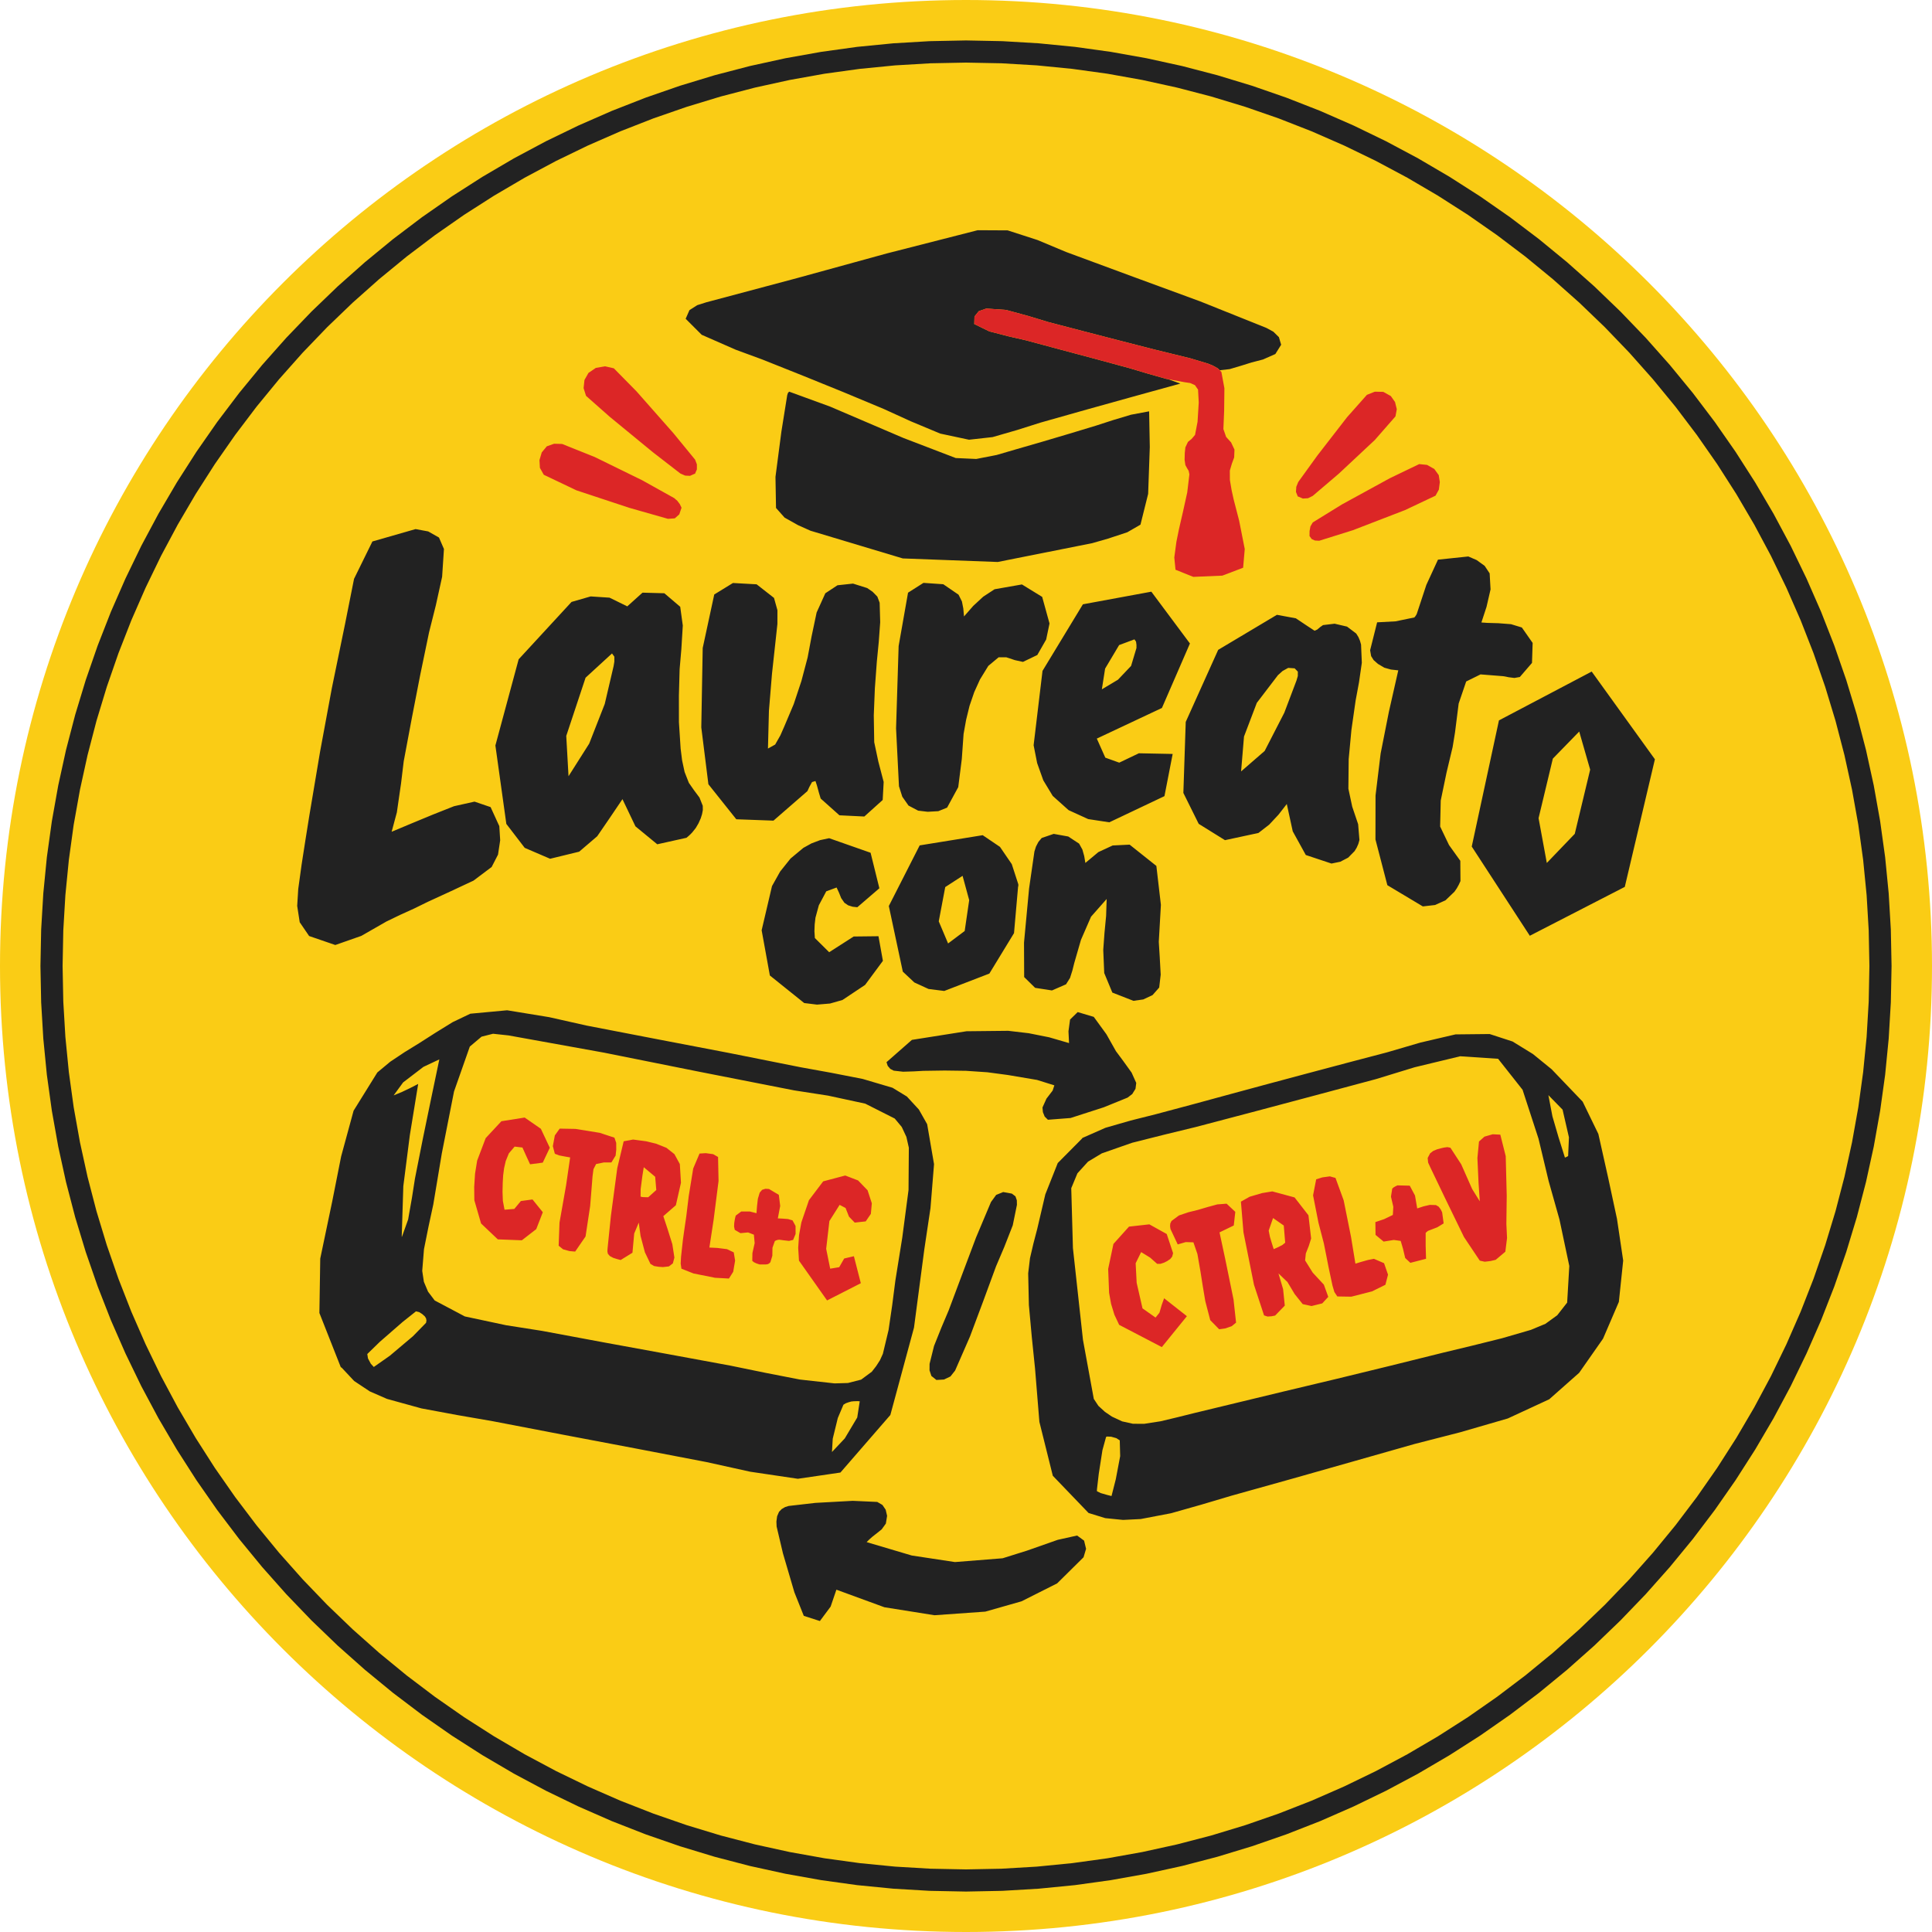
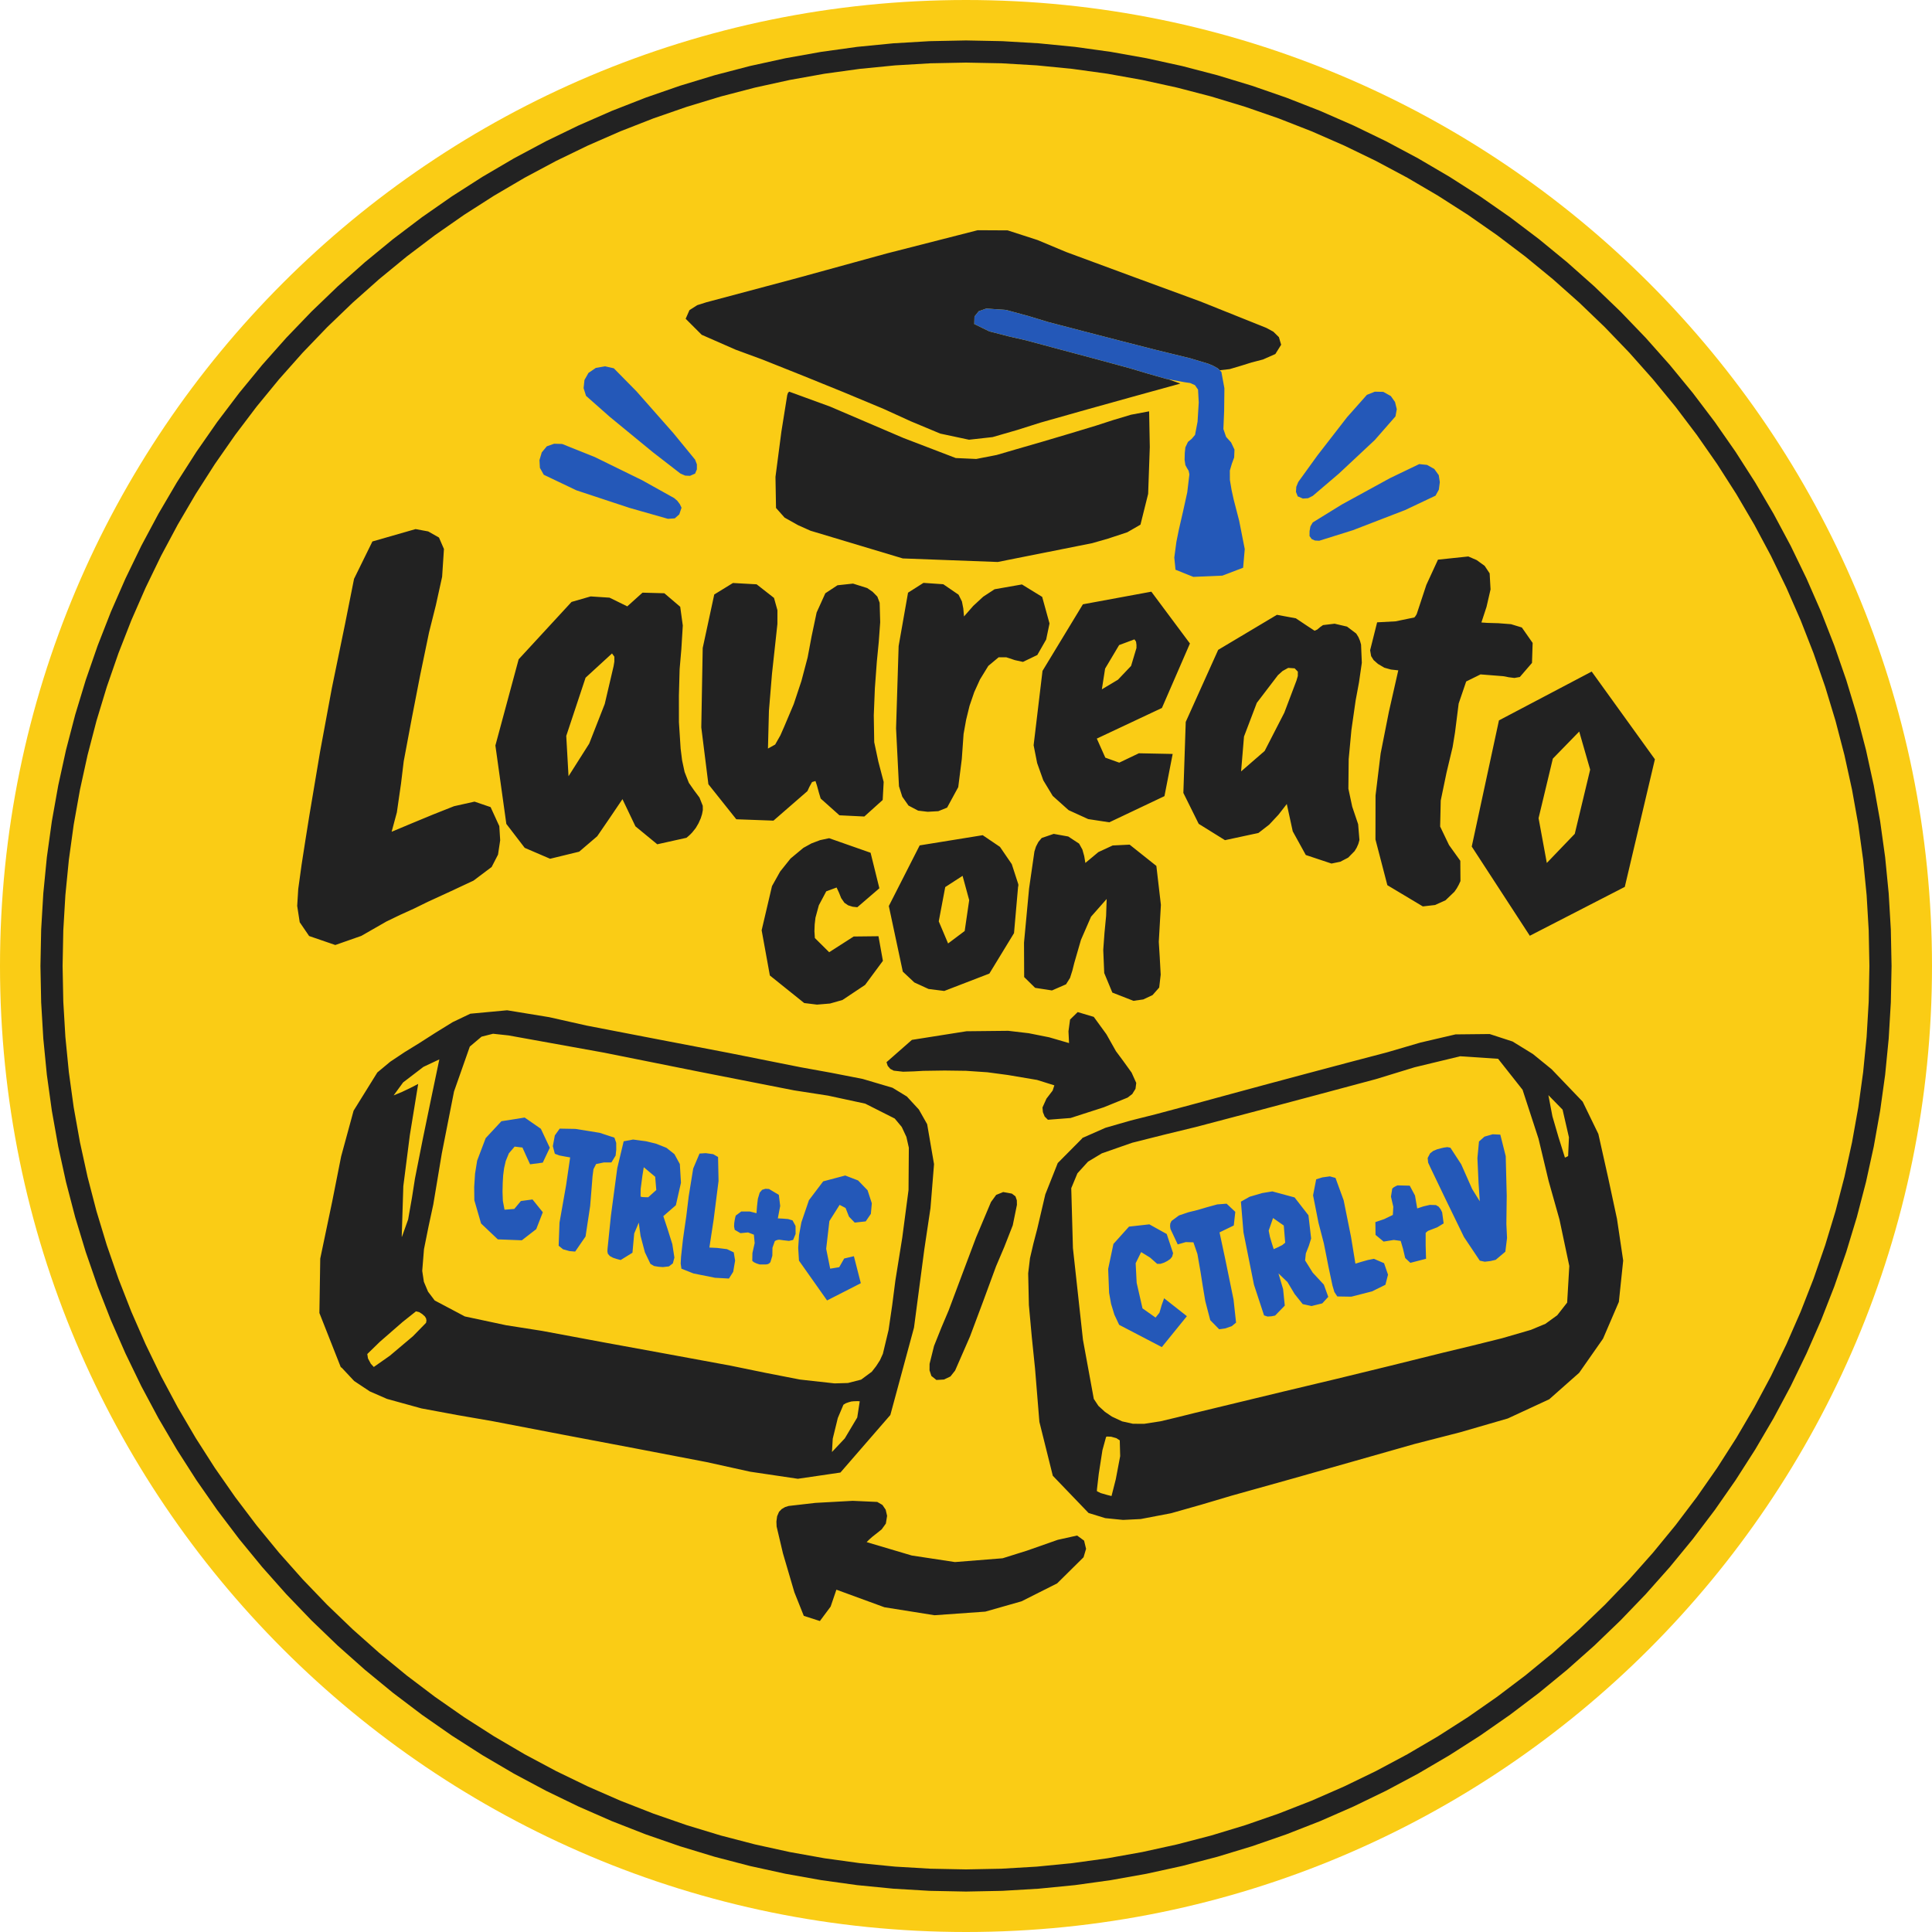
<svg xmlns="http://www.w3.org/2000/svg" width="75mm" height="75mm" viewBox="-37.5 -37.5 75 75">
  <circle r="37.5" fill="#facc15" />
  <path d="M-34.171,-11.103L-33.709,-12.436L-33.195,-13.750L-32.629,-15.042L-32.014,-16.312L-31.349,-17.556L-30.635,-18.773L-29.874,-19.962L-29.068,-21.119L-28.216,-22.244L-27.321,-23.334L-26.384,-24.389L-25.406,-25.406L-24.389,-26.384L-23.334,-27.321L-22.244,-28.216L-21.119,-29.068L-19.962,-29.874L-18.773,-30.635L-17.556,-31.349L-16.312,-32.014L-15.042,-32.629L-13.750,-33.195L-12.436,-33.709L-11.103,-34.171L-9.753,-34.581L-8.388,-34.937L-7.010,-35.239L-5.621,-35.487L-4.223,-35.681L-2.819,-35.819L-1.411,-35.902L0.000,-35.930L1.411,-35.902L2.819,-35.819L4.223,-35.681L5.621,-35.487L7.010,-35.239L8.388,-34.937L9.753,-34.581L11.103,-34.171L12.436,-33.709L13.750,-33.195L15.042,-32.629L16.312,-32.014L17.556,-31.349L18.773,-30.635L19.962,-29.874L21.119,-29.068L22.244,-28.216L23.334,-27.321L24.389,-26.384L25.406,-25.406L26.384,-24.389L27.321,-23.334L28.216,-22.244L29.068,-21.119L29.874,-19.962L30.635,-18.773L31.349,-17.556L32.014,-16.312L32.629,-15.042L33.195,-13.750L33.709,-12.436L34.171,-11.103L34.581,-9.753L34.937,-8.388L35.239,-7.010L35.487,-5.621L35.681,-4.223L35.819,-2.819L35.902,-1.411L35.930,0.000L35.902,1.411L35.819,2.819L35.681,4.223L35.487,5.621L35.239,7.010L34.937,8.388L34.581,9.753L34.171,11.103L33.709,12.436L33.195,13.750L32.629,15.042L32.014,16.312L31.349,17.556L30.635,18.773L29.874,19.962L29.068,21.119L28.216,22.244L27.321,23.334L26.384,24.389L25.406,25.406L24.389,26.384L23.334,27.321L22.244,28.216L21.119,29.068L19.962,29.874L18.773,30.635L17.556,31.349L16.312,32.014L15.042,32.629L13.750,33.195L12.436,33.709L11.103,34.171L9.753,34.581L8.388,34.937L7.010,35.239L5.621,35.487L4.223,35.681L2.819,35.819L1.411,35.902L0.000,35.930L-1.411,35.902L-2.819,35.819L-4.223,35.681L-5.621,35.487L-7.010,35.239L-8.388,34.937L-9.753,34.581L-11.103,34.171L-12.436,33.709L-13.750,33.195L-15.042,32.629L-16.312,32.014L-17.556,31.349L-18.773,30.635L-19.962,29.874L-21.119,29.068L-22.244,28.216L-23.334,27.321L-24.389,26.384L-25.406,25.406L-26.384,24.389L-27.321,23.334L-28.216,22.244L-29.068,21.119L-29.874,19.962L-30.635,18.773L-31.349,17.556L-32.014,16.312L-32.629,15.042L-33.195,13.750L-33.709,12.436L-34.171,11.103L-34.581,9.753L-34.937,8.388L-35.239,7.010L-35.487,5.621L-35.681,4.223L-35.819,2.819L-35.902,1.411L-35.930,0.000L-35.902,-1.411L-35.819,-2.819L-35.681,-4.223L-35.487,-5.621L-35.239,-7.010L-34.937,-8.388L-34.581,-9.753L-34.171,-11.103ZM-33.354,10.837L-32.903,12.138L-32.401,13.421L-31.849,14.682L-31.248,15.922L-30.599,17.136L-29.902,18.324L-29.160,19.484L-28.372,20.614L-27.541,21.712L-26.668,22.776L-25.753,23.806L-24.799,24.799L-23.806,25.753L-22.776,26.668L-21.712,27.541L-20.614,28.372L-19.484,29.160L-18.324,29.902L-17.136,30.599L-15.922,31.248L-14.682,31.849L-13.421,32.401L-12.138,32.903L-10.837,33.354L-9.520,33.754L-8.187,34.101L-6.842,34.396L-5.486,34.639L-4.122,34.827L-2.752,34.962L-1.377,35.043L0.000,35.070L1.377,35.043L2.752,34.962L4.122,34.827L5.486,34.639L6.842,34.396L8.187,34.101L9.520,33.754L10.837,33.354L12.138,32.903L13.421,32.401L14.682,31.849L15.922,31.248L17.136,30.599L18.324,29.902L19.484,29.160L20.614,28.372L21.712,27.541L22.776,26.668L23.806,25.753L24.799,24.799L25.753,23.806L26.668,22.776L27.541,21.712L28.372,20.614L29.160,19.484L29.902,18.324L30.599,17.136L31.248,15.922L31.849,14.682L32.401,13.421L32.903,12.138L33.354,10.837L33.754,9.520L34.101,8.187L34.396,6.842L34.639,5.486L34.827,4.122L34.962,2.752L35.043,1.377L35.070,0.000L35.043,-1.377L34.962,-2.752L34.827,-4.122L34.639,-5.486L34.396,-6.842L34.101,-8.187L33.754,-9.520L33.354,-10.837L32.903,-12.138L32.401,-13.421L31.849,-14.682L31.248,-15.922L30.599,-17.136L29.902,-18.324L29.160,-19.484L28.372,-20.614L27.541,-21.712L26.668,-22.776L25.753,-23.806L24.799,-24.799L23.806,-25.753L22.776,-26.668L21.712,-27.541L20.614,-28.372L19.484,-29.160L18.324,-29.902L17.136,-30.599L15.922,-31.248L14.682,-31.849L13.421,-32.401L12.138,-32.903L10.837,-33.354L9.520,-33.754L8.187,-34.101L6.842,-34.396L5.486,-34.639L4.122,-34.827L2.752,-34.962L1.377,-35.043L0.000,-35.070L-1.377,-35.043L-2.752,-34.962L-4.122,-34.827L-5.486,-34.639L-6.842,-34.396L-8.187,-34.101L-9.520,-33.754L-10.837,-33.354L-12.138,-32.903L-13.421,-32.401L-14.682,-31.849L-15.922,-31.248L-17.136,-30.599L-18.324,-29.902L-19.484,-29.160L-20.614,-28.372L-21.712,-27.541L-22.776,-26.668L-23.806,-25.753L-24.799,-24.799L-25.753,-23.806L-26.668,-22.776L-27.541,-21.712L-28.372,-20.614L-29.160,-19.484L-29.902,-18.324L-30.599,-17.136L-31.248,-15.922L-31.849,-14.682L-32.401,-13.421L-32.903,-12.138L-33.354,-10.837L-33.754,-9.520L-34.101,-8.187L-34.396,-6.842L-34.639,-5.486L-34.827,-4.122L-34.962,-2.752L-35.043,-1.377L-35.070,0.000L-35.043,1.377L-34.962,2.752L-34.827,4.122L-34.639,5.486L-34.396,6.842L-34.101,8.187L-33.754,9.520L-33.354,10.837ZM19.633,-4.637L20.689,-9.534L24.289,-11.430L26.743,-8.025L25.574,-3.071L21.883,-1.172L21.883,-1.180L19.633,-4.637ZM24.230,-7.623L23.805,-9.102L22.781,-8.050L22.227,-5.739L22.547,-4.000L23.632,-5.130L24.230,-7.623ZM6.389,6.000L7.352,5.758L8.801,5.371L10.246,4.978L11.695,4.586L13.242,4.172L14.791,3.760L16.344,3.352L17.639,2.973L19.002,2.655L20.328,2.641L21.218,2.931L22.006,3.416L22.734,4.008L23.939,5.266L24.548,6.520L24.930,8.227L25.271,9.815L25.512,11.435L25.344,13.039L24.730,14.467L23.802,15.793L22.641,16.820L21.032,17.565L19.179,18.102L17.414,18.555L15.047,19.228L12.677,19.900L10.305,20.563L9.148,20.907L7.959,21.244L6.781,21.469L6.097,21.503L5.406,21.434L4.758,21.234L3.370,19.789L2.849,17.696L2.680,15.625L2.554,14.400L2.441,13.160L2.414,11.930L2.484,11.343L2.617,10.774L2.766,10.203L3.079,8.866L3.562,7.649L4.516,6.687L4.508,6.680L5.413,6.281L6.389,6.000ZM17.416,3.931L15.914,4.391L13.584,5.015L11.252,5.636L8.922,6.250L7.700,6.547L6.449,6.862L5.273,7.273L4.736,7.596L4.326,8.047L4.086,8.625L4.151,10.952L4.541,14.514L4.961,16.805L5.141,17.077L5.395,17.309L5.664,17.492L6.063,17.678L6.479,17.770L6.914,17.773L7.558,17.673L8.210,17.517L8.844,17.359L10.008,17.078L11.172,16.797L12.336,16.516L14.400,16.024L16.467,15.520L18.531,15.008L19.669,14.734L20.807,14.451L21.930,14.125L22.494,13.890L22.952,13.558L23.337,13.066L23.420,11.645L23.038,9.839L22.617,8.344L22.225,6.703L21.606,4.805L20.656,3.602L19.186,3.504L17.416,3.931ZM23.001,6.645L23.250,7.438L23.291,7.421L23.344,7.396L23.375,7.375L23.406,6.651L23.159,5.576L22.608,5.013L22.765,5.837L23.001,6.645ZM5.969,18.414L5.836,18.329L5.635,18.273L5.476,18.266L5.463,18.271L5.451,18.276L5.438,18.281L5.296,18.797L5.154,19.713L5.086,20.297L5.084,20.326L5.082,20.366L5.086,20.391L5.232,20.462L5.479,20.533L5.649,20.576L5.815,19.923L5.985,19.027L5.969,18.414ZM21.997,-12.542L21.972,-11.766L21.500,-11.219L21.289,-11.182L21.071,-11.209L20.859,-11.250L19.974,-11.320L19.417,-11.045L19.125,-10.188L19.054,-9.625L18.983,-9.063L18.891,-8.500L18.654,-7.507L18.429,-6.423L18.406,-5.414L18.751,-4.695L19.189,-4.084L19.195,-3.297L19.129,-3.153L19.053,-3.016L18.961,-2.883L18.615,-2.551L18.210,-2.368L17.734,-2.313L16.357,-3.137L15.895,-4.913L15.898,-6.617L16.096,-8.249L16.417,-9.871L16.781,-11.477L16.497,-11.508L16.240,-11.580L15.992,-11.727L15.823,-11.876L15.727,-12.030L15.688,-12.258L15.960,-13.341L16.676,-13.380L17.406,-13.531L17.441,-13.573L17.476,-13.625L17.500,-13.672L17.871,-14.796L18.322,-15.774L19.500,-15.898L19.824,-15.758L20.134,-15.534L20.328,-15.242L20.363,-14.620L20.207,-13.943L20.008,-13.336L20.078,-13.330L20.148,-13.326L20.219,-13.320L20.665,-13.307L21.158,-13.269L21.578,-13.141L21.997,-12.542ZM9.790,-12.273L12.070,-13.633L12.805,-13.497L13.260,-13.193L13.531,-13.015L13.634,-13.060L13.752,-13.159L13.859,-13.234L14.310,-13.288L14.792,-13.175L15.148,-12.906L15.232,-12.772L15.294,-12.626L15.336,-12.477L15.366,-11.771L15.256,-11.010L15.125,-10.305L14.962,-9.166L14.856,-8.032L14.844,-6.883L14.993,-6.186L15.223,-5.504L15.273,-4.891L15.230,-4.738L15.166,-4.593L15.086,-4.461L14.836,-4.207L14.531,-4.048L14.188,-3.977L13.191,-4.309L12.684,-5.228L12.453,-6.289L12.129,-5.872L11.769,-5.487L11.352,-5.164L10.053,-4.885L9.033,-5.519L8.438,-6.719L8.530,-9.475L9.790,-12.273ZM12.356,-9.831L12.828,-11.078L12.881,-11.257L12.882,-11.428L12.758,-11.555L12.508,-11.573L12.291,-11.453L12.109,-11.289L11.289,-10.215L10.792,-8.907L10.679,-7.554L11.594,-8.348L12.356,-9.831ZM-2.135,-21.142L-3.195,-21.625L-4.762,-22.279L-6.337,-22.918L-7.914,-23.547L-8.937,-23.923L-10.261,-24.504L-10.883,-25.125L-10.735,-25.461L-10.434,-25.653L-10.078,-25.766L-6.570,-26.701L-3.065,-27.664L0.453,-28.563L1.617,-28.557L2.777,-28.182L3.883,-27.719L6.481,-26.759L9.089,-25.801L11.656,-24.773L11.931,-24.624L12.147,-24.412L12.234,-24.117L12.009,-23.757L11.530,-23.545L11.086,-23.430L10.691,-23.306L10.236,-23.171L9.850,-23.127L9.777,-23.199L9.582,-23.308L9.398,-23.383L8.706,-23.591L7.992,-23.766L7.289,-23.938L5.922,-24.289L4.555,-24.643L3.188,-25.000L2.420,-25.233L1.557,-25.468L0.789,-25.523L0.494,-25.419L0.471,-25.390L0.470,-25.390L0.469,-25.387L0.329,-25.212L0.321,-24.922L0.320,-24.922L0.320,-24.899L0.321,-24.922L0.900,-24.638L1.655,-24.443L2.328,-24.289L3.661,-23.931L4.998,-23.574L6.336,-23.211L7.040,-23.001L7.762,-22.795L7.837,-22.782L8.320,-22.609L6.508,-22.109L4.698,-21.605L2.891,-21.094L1.991,-20.809L1.032,-20.532L0.117,-20.430L-1.000,-20.668L-2.135,-21.142ZM3.367,-6.602L3.001,-7.207L2.762,-7.876L2.625,-8.570L2.970,-11.456L4.538,-14.041L7.195,-14.531L8.693,-12.520L7.606,-10.017L5.078,-8.828L5.408,-8.088L5.949,-7.894L6.711,-8.258L8.023,-8.232L7.704,-6.594L5.563,-5.578L4.743,-5.703L3.983,-6.050L3.367,-6.602ZM6.617,-12.344L6.618,-12.464L6.601,-12.591L6.539,-12.680L5.944,-12.458L5.400,-11.544L5.274,-10.740L5.901,-11.115L6.409,-11.650L6.617,-12.344ZM5.694,-4.679L6.352,-4.711L7.390,-3.885L7.566,-2.372L7.484,-0.938L7.520,-0.358L7.558,0.335L7.500,0.836L7.242,1.129L6.883,1.298L6.500,1.352L5.681,1.032L5.366,0.273L5.328,-0.625L5.376,-1.285L5.439,-1.942L5.461,-2.602L4.854,-1.914L4.462,-1.013L4.203,-0.117L4.130,0.174L4.039,0.462L3.883,0.711L3.337,0.949L2.684,0.848L2.258,0.430L2.252,-0.907L2.449,-3.010L2.656,-4.445L2.717,-4.637L2.809,-4.814L2.938,-4.969L3.405,-5.129L3.970,-5.027L4.391,-4.750L4.518,-4.521L4.589,-4.268L4.634,-4.001L5.139,-4.422L5.694,-4.679ZM1.231,-15.684L-2.455,-15.822L-6.039,-16.898L-6.519,-17.113L-7.041,-17.405L-7.375,-17.781L-7.396,-18.987L-7.167,-20.742L-6.953,-22.078L-6.941,-22.156L-6.915,-22.240L-6.867,-22.297L-5.273,-21.715L-2.430,-20.498L-0.398,-19.719L0.397,-19.683L1.191,-19.838L1.961,-20.063L2.995,-20.362L4.023,-20.667L5.047,-20.977L5.720,-21.195L6.407,-21.401L7.102,-21.531L7.109,-21.531L7.135,-20.148L7.071,-18.329L6.773,-17.133L6.260,-16.837L5.511,-16.590L4.898,-16.414L1.231,-15.684ZM4.040,2.078L4.336,1.789L4.960,1.975L5.451,2.650L5.820,3.305L6.105,3.689L6.429,4.139L6.609,4.539L6.580,4.767L6.454,4.970L6.273,5.109L5.348,5.485L4.058,5.901L3.180,5.969L3.054,5.845L2.985,5.673L2.969,5.492L3.123,5.150L3.364,4.835L3.430,4.633L2.759,4.423L1.624,4.231L0.828,4.125L0.000,4.069L-0.828,4.058L-1.656,4.070L-2.030,4.091L-2.441,4.104L-2.805,4.063L-2.940,3.993L-3.039,3.877L-3.086,3.734L-2.100,2.868L0.019,2.533L1.641,2.516L2.438,2.610L3.229,2.768L4.000,2.992L3.978,2.534L4.040,2.078ZM4.661,22.625L4.563,22.953L3.538,23.967L2.155,24.663L0.750,25.063L-1.223,25.203L-3.168,24.893L-5.031,24.211L-5.255,24.868L-5.672,25.428L-6.297,25.227L-6.662,24.313L-7.106,22.801L-7.352,21.758L-7.360,21.565L-7.332,21.360L-7.258,21.188L-7.155,21.082L-7.022,21.004L-6.883,20.961L-5.848,20.842L-4.397,20.762L-3.445,20.805L-3.244,20.922L-3.118,21.107L-3.063,21.344L-3.111,21.645L-3.275,21.871L-3.516,22.063L-3.638,22.159L-3.755,22.263L-3.857,22.365L-2.108,22.884L-0.429,23.139L1.422,22.992L2.366,22.696L3.561,22.276L4.313,22.109L4.584,22.307L4.661,22.625ZM0.667,-14.336L1.109,-14.625L2.171,-14.812L2.957,-14.329L3.242,-13.297L3.112,-12.674L2.768,-12.073L2.211,-11.805L1.898,-11.874L1.568,-11.983L1.266,-11.984L0.866,-11.650L0.543,-11.124L0.320,-10.633L0.138,-10.102L0.005,-9.559L-0.094,-9.008L-0.163,-8.036L-0.301,-6.944L-0.734,-6.148L-1.075,-6.010L-1.488,-5.987L-1.859,-6.031L-2.232,-6.228L-2.473,-6.572L-2.602,-6.977L-2.715,-9.224L-2.615,-12.422L-2.250,-14.492L-1.651,-14.873L-0.882,-14.820L-0.289,-14.414L-0.158,-14.151L-0.105,-13.880L-0.077,-13.570L0.281,-13.979L0.667,-14.336ZM0.648,-5.078L1.319,-4.624L1.777,-3.954L2.030,-3.175L2.030,-3.175L2.031,-3.184L2.031,-3.091L2.023,-3.090L1.864,-1.276L0.907,0.294L-0.844,0.969L-1.454,0.892L-2.005,0.639L-2.453,0.219L-2.996,-2.328L-1.798,-4.682L0.648,-5.078ZM-0.695,-0.875L-0.051,-1.359L0.124,-2.557L-0.133,-3.500L-0.806,-3.064L-1.058,-1.733L-0.695,-0.875ZM-1.344,15.914L-1.416,15.696L-1.414,15.445L-1.241,14.750L-0.955,14.036L-0.672,13.367L-0.144,11.958L0.389,10.542L0.969,9.164L1.171,8.886L1.444,8.775L1.781,8.836L1.920,8.942L1.973,9.094L1.977,9.273L1.815,10.067L1.488,10.902L1.164,11.664L0.666,13.018L0.154,14.385L-0.422,15.703L-0.604,15.934L-0.855,16.053L-1.148,16.070L-1.148,16.070L-1.156,16.070L-1.149,16.070L-1.344,15.914ZM-21.793,3.344L-21.234,3.000L-20.591,2.589L-19.927,2.179L-19.242,1.852L-17.813,1.719L-16.182,1.986L-14.727,2.313L-11.955,2.848L-9.188,3.378L-6.422,3.930L-5.224,4.147L-4.008,4.385L-2.852,4.727L-2.295,5.067L-1.830,5.571L-1.508,6.141L-1.241,7.692L-1.379,9.399L-1.617,10.992L-2.019,14.039L-2.937,17.430L-4.875,19.664L-6.527,19.906L-8.381,19.631L-10.070,19.258L-12.836,18.727L-15.602,18.203L-18.367,17.672L-19.745,17.433L-21.140,17.174L-22.477,16.805L-23.146,16.513L-23.752,16.110L-24.250,15.578L-24.266,15.586L-25.101,13.470L-25.068,11.358L-24.602,9.133L-24.257,7.392L-23.774,5.618L-22.852,4.133L-22.351,3.716L-21.793,3.344ZM-20.883,12.643L-20.625,12.984L-19.455,13.604L-17.855,13.945L-16.461,14.164L-14.019,14.619L-11.574,15.066L-9.133,15.516L-7.805,15.789L-6.445,16.054L-5.102,16.203L-4.583,16.188L-4.071,16.057L-3.656,15.750L-3.486,15.531L-3.340,15.304L-3.227,15.055L-3.006,14.132L-2.864,13.160L-2.742,12.211L-2.474,10.543L-2.231,8.697L-2.219,7.055L-2.314,6.634L-2.494,6.249L-2.766,5.922L-3.912,5.343L-5.354,5.032L-6.672,4.828L-10.364,4.103L-14.056,3.363L-17.758,2.695L-18.360,2.630L-18.806,2.743L-19.262,3.128L-19.875,4.871L-20.349,7.275L-20.680,9.258L-20.862,10.102L-21.041,10.992L-21.109,11.836L-21.045,12.260L-20.883,12.643ZM-4.125,16.898L-4.208,16.892L-4.359,16.897L-4.453,16.906L-4.556,16.935L-4.670,16.976L-4.758,17.031L-4.976,17.546L-5.173,18.350L-5.203,18.867L-4.705,18.338L-4.222,17.527L-4.125,16.898ZM-21.391,8.250L-21.085,6.705L-20.767,5.164L-20.445,3.625L-21.063,3.916L-21.851,4.519L-22.219,5.023L-21.895,4.889L-21.579,4.739L-21.266,4.578L-21.590,6.565L-21.843,8.545L-21.905,10.509L-21.896,10.510L-21.656,9.838L-21.510,9.008L-21.391,8.250ZM-21.470,14.373L-20.961,13.852L-20.945,13.764L-20.961,13.678L-21.008,13.602L-21.106,13.514L-21.228,13.436L-21.352,13.406L-21.869,13.817L-22.756,14.590L-23.242,15.063L-23.215,15.234L-23.105,15.440L-22.989,15.566L-22.366,15.129L-21.470,14.373ZM-7.206,-8.953L-7.055,-9.297L-6.688,-10.165L-6.390,-11.061L-6.148,-11.977L-5.993,-12.802L-5.799,-13.722L-5.461,-14.469L-4.989,-14.780L-4.386,-14.845L-3.836,-14.672L-3.625,-14.527L-3.442,-14.340L-3.352,-14.102L-3.331,-13.345L-3.387,-12.577L-3.461,-11.820L-3.538,-10.779L-3.580,-9.729L-3.563,-8.688L-3.403,-7.936L-3.196,-7.145L-3.234,-6.445L-3.947,-5.803L-4.913,-5.850L-5.641,-6.500L-5.705,-6.711L-5.789,-7.016L-5.844,-7.180L-5.977,-7.141L-6.080,-6.953L-6.156,-6.789L-7.474,-5.643L-8.917,-5.696L-10.000,-7.055L-10.276,-9.263L-10.221,-12.344L-9.773,-14.422L-9.047,-14.868L-8.128,-14.817L-7.453,-14.289L-7.320,-13.810L-7.321,-13.281L-7.375,-12.781L-7.532,-11.340L-7.650,-9.907L-7.688,-8.441L-7.408,-8.597L-7.206,-8.953ZM-4.360,-1.145L-3.398,-1.156L-3.226,-0.200L-3.917,0.734L-4.797,1.320L-5.279,1.457L-5.784,1.499L-6.281,1.438L-7.614,0.368L-7.933,-1.387L-7.531,-3.102L-7.215,-3.667L-6.811,-4.172L-6.313,-4.586L-5.998,-4.760L-5.664,-4.886L-5.313,-4.961L-3.704,-4.396L-3.363,-3.018L-4.219,-2.281L-4.401,-2.301L-4.574,-2.355L-4.719,-2.453L-4.845,-2.635L-4.929,-2.844L-5.023,-3.047L-5.425,-2.899L-5.713,-2.356L-5.844,-1.875L-5.874,-1.615L-5.884,-1.351L-5.867,-1.086L-5.312,-0.535L-4.360,-1.145ZM-18.269,-8.560L-17.366,-11.906L-15.313,-14.133L-14.571,-14.347L-13.838,-14.299L-13.149,-13.961L-12.558,-14.493L-11.710,-14.470L-11.094,-13.945L-10.994,-13.217L-11.050,-12.299L-11.117,-11.523L-11.145,-10.498L-11.144,-9.463L-11.078,-8.438L-11.021,-7.984L-10.924,-7.532L-10.758,-7.109L-10.557,-6.821L-10.346,-6.538L-10.219,-6.219L-10.216,-6.055L-10.247,-5.893L-10.297,-5.734L-10.384,-5.539L-10.491,-5.357L-10.625,-5.188L-10.698,-5.112L-10.774,-5.042L-10.852,-4.977L-11.985,-4.725L-12.832,-5.421L-13.336,-6.477L-13.837,-5.736L-14.316,-5.037L-15.016,-4.438L-16.145,-4.163L-17.131,-4.587L-17.844,-5.516L-18.269,-8.560ZM-14.768,-11.192L-15.518,-8.933L-15.430,-7.367L-14.627,-8.633L-14.024,-10.172L-13.680,-11.641L-13.651,-11.817L-13.651,-12.009L-13.742,-12.133L-14.768,-11.192ZM-18.083,-4.881L-18.167,-4.324L-18.414,-3.844L-19.119,-3.314L-20.045,-2.881L-20.891,-2.492L-21.428,-2.229L-21.968,-1.984L-22.500,-1.727L-23.474,-1.169L-24.484,-0.815L-25.500,-1.164L-25.865,-1.699L-25.963,-2.333L-25.922,-2.992L-25.791,-3.941L-25.643,-4.892L-25.492,-5.836L-25.075,-8.319L-24.616,-10.795L-24.109,-13.258L-23.756,-15.030L-23.043,-16.480L-21.367,-16.961L-20.877,-16.870L-20.459,-16.633L-20.266,-16.188L-20.337,-15.109L-20.579,-14.010L-20.844,-12.953L-21.189,-11.290L-21.514,-9.619L-21.828,-7.945L-21.932,-7.085L-22.094,-5.962L-22.297,-5.211L-21.492,-5.548L-20.685,-5.882L-19.875,-6.203L-19.079,-6.381L-18.455,-6.168L-18.117,-5.430L-18.083,-4.881Z" fill="#222222" fill-rule="evenodd" />
-   <path d="M20.952,7.382L20.991,8.920L20.977,10.016L21.003,10.560L20.937,11.091L20.563,11.406L20.364,11.453L20.138,11.480L19.945,11.438L19.332,10.522L18.579,8.973L18.023,7.813L17.940,7.633L17.922,7.453L18.016,7.273L18.139,7.178L18.286,7.117L18.430,7.078L18.548,7.050L18.687,7.031L18.805,7.055L19.224,7.698L19.648,8.656L19.945,9.134L19.897,8.421L19.853,7.456L19.914,6.813L20.127,6.624L20.446,6.532L20.742,6.547L20.952,7.382ZM17.762,9.330L18.006,9.274L18.242,9.281L18.350,9.344L18.428,9.448L18.484,9.563L18.542,9.992L18.296,10.143L17.938,10.281L17.906,10.305L17.870,10.336L17.844,10.359L17.844,10.861L17.859,11.366L17.250,11.523L17.050,11.336L16.965,10.979L16.875,10.672L16.608,10.635L16.212,10.698L15.898,10.438L15.892,9.942L16.233,9.826L16.570,9.664L16.588,9.347L16.497,8.953L16.547,8.641L16.605,8.591L16.677,8.550L16.750,8.516L17.226,8.528L17.430,8.910L17.516,9.411L17.762,9.330ZM13.336,-16.703L13.337,-16.882L13.371,-17.066L13.461,-17.219L14.593,-17.917L16.456,-18.937L17.594,-19.484L17.896,-19.453L18.179,-19.295L18.352,-19.055L18.394,-18.784L18.356,-18.492L18.227,-18.258L17.042,-17.698L15.015,-16.916L13.711,-16.508L13.547,-16.517L13.419,-16.574L13.328,-16.703L13.336,-16.703ZM12.809,-18.405L12.822,-18.603L12.898,-18.789L13.638,-19.814L14.792,-21.303L15.563,-22.172L15.871,-22.295L16.199,-22.288L16.492,-22.125L16.655,-21.893L16.723,-21.615L16.672,-21.336L15.869,-20.418L14.477,-19.116L13.461,-18.250L13.278,-18.159L13.078,-18.146L12.890,-18.227L12.883,-18.219L12.809,-18.405ZM16.281,12.375L15.762,12.631L14.959,12.837L14.414,12.828L14.300,12.655L14.227,12.407L14.180,12.188L14.079,11.713L13.986,11.240L13.891,10.766L13.683,9.967L13.473,8.903L13.594,8.281L13.833,8.206L14.125,8.166L14.344,8.227L14.661,9.096L14.946,10.513L15.117,11.555L15.356,11.482L15.598,11.414L15.836,11.367L16.229,11.537L16.383,11.982L16.281,12.375ZM11.570,13.563L11.179,12.373L10.771,10.338L10.672,9.148L11.009,8.958L11.496,8.815L11.891,8.750L12.755,8.984L13.294,9.677L13.398,10.578L13.308,10.865L13.192,11.159L13.164,11.430L13.460,11.904L13.892,12.370L14.063,12.844L13.830,13.097L13.413,13.200L13.070,13.125L12.759,12.736L12.480,12.270L12.130,11.934L12.310,12.545L12.375,13.184L12.000,13.570L11.859,13.598L11.706,13.608L11.570,13.563ZM11.750,10.273L11.799,10.515L11.870,10.755L11.945,10.992L12.092,10.926L12.275,10.835L12.391,10.742L12.336,10.075L11.920,9.784L11.750,10.273ZM0.320,-24.922L0.321,-24.922L0.329,-25.212L0.494,-25.419L0.789,-25.523L1.557,-25.468L2.420,-25.233L3.188,-25.000L4.555,-24.643L5.922,-24.289L7.289,-23.938L7.992,-23.766L8.706,-23.591L9.398,-23.383L9.582,-23.308L9.777,-23.199L9.914,-23.063L10.031,-22.428L10.021,-21.546L9.992,-20.844L10.097,-20.540L10.291,-20.325L10.422,-20.047L10.410,-19.741L10.322,-19.504L10.242,-19.234L10.244,-18.868L10.310,-18.476L10.391,-18.109L10.604,-17.286L10.821,-16.186L10.758,-15.461L9.952,-15.154L8.824,-15.106L8.133,-15.383L8.086,-15.858L8.167,-16.463L8.266,-16.953L8.427,-17.652L8.589,-18.387L8.672,-19.086L8.643,-19.224L8.580,-19.328L8.516,-19.445L8.486,-19.650L8.493,-19.918L8.516,-20.133L8.616,-20.345L8.759,-20.462L8.891,-20.617L8.989,-21.127L9.035,-21.876L9.008,-22.375L8.887,-22.549L8.701,-22.631L8.477,-22.664L7.762,-22.795L7.040,-23.001L6.336,-23.211L4.998,-23.574L3.661,-23.931L2.328,-24.289L1.655,-24.443L0.900,-24.638L0.321,-24.922L0.320,-24.899L0.320,-24.922ZM10.072,11.417L10.386,12.950L10.484,13.844L10.314,13.983L10.056,14.071L9.828,14.102L9.482,13.749L9.289,13.009L9.188,12.406L9.105,11.879L8.984,11.181L8.828,10.727L8.531,10.718L8.219,10.808L7.938,10.211L7.922,10.102L7.930,9.997L7.977,9.898L8.268,9.683L8.636,9.559L9.000,9.469L9.359,9.363L9.753,9.255L10.117,9.227L10.454,9.544L10.395,10.073L9.842,10.341L10.072,11.417ZM5.555,12.688L5.519,11.759L5.723,10.790L6.328,10.117L7.117,10.029L7.792,10.404L8.039,11.148L8.003,11.283L7.927,11.376L7.813,11.453L7.690,11.516L7.549,11.562L7.422,11.563L7.146,11.319L6.799,11.106L6.586,11.539L6.625,12.298L6.852,13.291L7.359,13.648L7.510,13.458L7.599,13.154L7.688,12.906L7.680,12.890L8.575,13.594L7.602,14.794L5.945,13.930L5.759,13.533L5.632,13.116L5.555,12.688ZM-6.484,11.438L-6.514,10.942L-6.481,10.444L-6.391,9.953L-6.097,9.091L-5.544,8.360L-4.688,8.133L-4.189,8.325L-3.821,8.706L-3.656,9.211L-3.693,9.622L-3.893,9.914L-4.320,9.961L-4.542,9.731L-4.675,9.394L-4.906,9.273L-5.303,9.901L-5.428,10.979L-5.272,11.750L-4.922,11.692L-4.729,11.355L-4.352,11.266L-4.083,12.314L-5.393,12.983L-6.484,11.438ZM-8.113,9.328L-8.080,9.037L-8.008,8.797L-7.915,8.689L-7.788,8.649L-7.648,8.656L-7.266,8.884L-7.213,9.314L-7.305,9.797L-7.115,9.807L-6.908,9.823L-6.734,9.875L-6.617,10.091L-6.615,10.402L-6.711,10.633L-6.870,10.672L-7.081,10.648L-7.250,10.625L-7.308,10.632L-7.374,10.652L-7.422,10.680L-7.513,10.938L-7.518,11.247L-7.594,11.500L-7.649,11.552L-7.702,11.576L-7.773,11.586L-7.914,11.586L-7.972,11.587L-8.010,11.585L-8.063,11.570L-8.146,11.541L-8.240,11.495L-8.297,11.445L-8.291,11.144L-8.204,10.757L-8.234,10.430L-8.460,10.343L-8.756,10.371L-8.977,10.242L-9.003,10.115L-8.997,9.979L-8.977,9.852L-8.966,9.797L-8.953,9.742L-8.938,9.688L-8.725,9.530L-8.395,9.530L-8.133,9.596L-8.113,9.328ZM-9.654,10.945L-9.278,10.992L-9.016,11.117L-8.963,11.436L-9.037,11.871L-9.203,12.133L-9.745,12.103L-10.578,11.936L-11.047,11.750L-11.076,11.553L-11.062,11.290L-11.039,11.078L-10.989,10.625L-10.925,10.172L-10.859,9.719L-10.764,8.936L-10.590,7.861L-10.344,7.281L-10.102,7.265L-9.815,7.305L-9.625,7.414L-9.606,8.346L-9.797,9.849L-9.962,10.930L-9.654,10.945ZM-14.845,-22.433L-14.811,-22.749L-14.656,-23.023L-14.370,-23.218L-14.016,-23.280L-13.672,-23.203L-12.791,-22.308L-11.365,-20.692L-10.516,-19.656L-10.447,-19.474L-10.447,-19.278L-10.523,-19.102L-10.531,-19.109L-10.715,-19.028L-10.902,-19.037L-11.086,-19.117L-12.157,-19.946L-13.830,-21.320L-14.750,-22.133L-14.845,-22.433ZM-16.391,-19.070L-16.541,-19.338L-16.558,-19.638L-16.469,-19.938L-16.273,-20.174L-15.990,-20.274L-15.680,-20.266L-14.413,-19.759L-12.574,-18.858L-11.328,-18.164L-11.206,-18.058L-11.109,-17.929L-11.039,-17.781L-11.047,-17.781L-11.130,-17.533L-11.304,-17.378L-11.570,-17.359L-13.073,-17.787L-15.122,-18.465L-16.391,-19.070ZM-11.766,11.688L-11.933,11.676L-12.109,11.647L-12.250,11.563L-12.465,11.114L-12.634,10.477L-12.703,9.961L-12.880,10.384L-12.948,11.131L-13.406,11.414L-13.552,11.375L-13.698,11.328L-13.828,11.258L-13.904,11.169L-13.921,11.076L-13.914,10.961L-13.785,9.699L-13.538,7.848L-13.289,6.805L-12.923,6.737L-12.413,6.805L-12.031,6.898L-11.629,7.058L-11.319,7.304L-11.109,7.688L-11.065,8.414L-11.263,9.287L-11.750,9.711L-11.581,10.222L-11.400,10.799L-11.320,11.320L-11.380,11.544L-11.534,11.662L-11.766,11.688ZM-12.563,8.148L-12.630,8.662L-12.633,8.953L-12.558,8.970L-12.432,8.976L-12.336,8.977L-12.023,8.696L-12.066,8.182L-12.509,7.811L-12.563,8.148ZM-15.773,6.313L-15.162,6.324L-14.219,6.476L-13.648,6.664L-13.579,6.865L-13.577,7.132L-13.602,7.359L-13.765,7.625L-14.055,7.625L-14.359,7.688L-14.461,7.886L-14.498,8.164L-14.516,8.398L-14.590,9.317L-14.769,10.500L-15.172,11.086L-15.395,11.067L-15.641,10.998L-15.813,10.859L-15.780,9.961L-15.524,8.510L-15.367,7.431L-15.563,7.397L-15.793,7.353L-15.961,7.289L-16.039,6.994L-15.961,6.576L-15.773,6.313ZM-17.242,10.648L-18.175,10.612L-18.825,9.995L-19.086,9.094L-19.092,8.580L-19.059,8.063L-18.977,7.555L-18.646,6.682L-18.036,6.026L-17.133,5.883L-16.504,6.319L-16.157,7.056L-16.430,7.633L-16.922,7.698L-17.070,7.378L-17.219,7.047L-17.522,7.011L-17.746,7.273L-17.867,7.570L-17.931,7.848L-17.968,8.131L-17.984,8.414L-17.992,8.762L-17.979,9.118L-17.914,9.461L-17.535,9.431L-17.280,9.124L-16.828,9.063L-16.428,9.559L-16.683,10.215L-17.242,10.648Z" fill="#dc2626" fill-rule="evenodd" />
+   <path d="M20.952,7.382L20.991,8.920L20.977,10.016L21.003,10.560L20.937,11.091L20.563,11.406L20.364,11.453L20.138,11.480L19.945,11.438L19.332,10.522L18.579,8.973L18.023,7.813L17.940,7.633L17.922,7.453L18.016,7.273L18.139,7.178L18.286,7.117L18.430,7.078L18.548,7.050L18.687,7.031L18.805,7.055L19.224,7.698L19.648,8.656L19.945,9.134L19.897,8.421L19.853,7.456L19.914,6.813L20.127,6.624L20.446,6.532L20.742,6.547L20.952,7.382ZM17.762,9.330L18.006,9.274L18.242,9.281L18.350,9.344L18.428,9.448L18.484,9.563L18.542,9.992L18.296,10.143L17.938,10.281L17.906,10.305L17.870,10.336L17.844,10.359L17.844,10.861L17.859,11.366L17.250,11.523L17.050,11.336L16.965,10.979L16.875,10.672L16.608,10.635L16.212,10.698L15.898,10.438L15.892,9.942L16.233,9.826L16.570,9.664L16.588,9.347L16.497,8.953L16.547,8.641L16.605,8.591L16.677,8.550L16.750,8.516L17.226,8.528L17.430,8.910L17.516,9.411L17.762,9.330ZM13.336,-16.703L13.337,-16.882L13.371,-17.066L13.461,-17.219L14.593,-17.917L16.456,-18.937L17.594,-19.484L17.896,-19.453L18.179,-19.295L18.352,-19.055L18.394,-18.784L18.356,-18.492L18.227,-18.258L17.042,-17.698L15.015,-16.916L13.711,-16.508L13.547,-16.517L13.419,-16.574L13.328,-16.703L13.336,-16.703ZM12.809,-18.405L12.822,-18.603L12.898,-18.789L13.638,-19.814L14.792,-21.303L15.563,-22.172L15.871,-22.295L16.199,-22.288L16.492,-22.125L16.655,-21.893L16.723,-21.615L16.672,-21.336L15.869,-20.418L14.477,-19.116L13.461,-18.250L13.278,-18.159L13.078,-18.146L12.890,-18.227L12.883,-18.219L12.809,-18.405ZM16.281,12.375L15.762,12.631L14.959,12.837L14.414,12.828L14.300,12.655L14.227,12.407L14.180,12.188L14.079,11.713L13.986,11.240L13.891,10.766L13.683,9.967L13.473,8.903L13.594,8.281L13.833,8.206L14.125,8.166L14.344,8.227L14.661,9.096L14.946,10.513L15.117,11.555L15.356,11.482L15.598,11.414L15.836,11.367L16.229,11.537L16.383,11.982L16.281,12.375ZM11.570,13.563L11.179,12.373L10.771,10.338L10.672,9.148L11.009,8.958L11.496,8.815L11.891,8.750L12.755,8.984L13.294,9.677L13.398,10.578L13.308,10.865L13.192,11.159L13.164,11.430L13.460,11.904L13.892,12.370L14.063,12.844L13.830,13.097L13.413,13.200L13.070,13.125L12.759,12.736L12.480,12.270L12.130,11.934L12.310,12.545L12.375,13.184L12.000,13.570L11.859,13.598L11.706,13.608L11.570,13.563ZM11.750,10.273L11.799,10.515L11.870,10.755L11.945,10.992L12.092,10.926L12.275,10.835L12.391,10.742L12.336,10.075L11.920,9.784L11.750,10.273ZM0.320,-24.922L0.321,-24.922L0.329,-25.212L0.494,-25.419L0.789,-25.523L1.557,-25.468L2.420,-25.233L3.188,-25.000L4.555,-24.643L5.922,-24.289L7.289,-23.938L7.992,-23.766L8.706,-23.591L9.398,-23.383L9.582,-23.308L9.777,-23.199L9.914,-23.063L10.031,-22.428L10.021,-21.546L9.992,-20.844L10.097,-20.540L10.291,-20.325L10.422,-20.047L10.410,-19.741L10.322,-19.504L10.242,-19.234L10.244,-18.868L10.310,-18.476L10.391,-18.109L10.604,-17.286L10.821,-16.186L10.758,-15.461L9.952,-15.154L8.824,-15.106L8.133,-15.383L8.086,-15.858L8.167,-16.463L8.266,-16.953L8.427,-17.652L8.589,-18.387L8.672,-19.086L8.643,-19.224L8.580,-19.328L8.516,-19.445L8.486,-19.650L8.493,-19.918L8.516,-20.133L8.616,-20.345L8.759,-20.462L8.891,-20.617L8.989,-21.127L9.035,-21.876L9.008,-22.375L8.887,-22.549L8.701,-22.631L8.477,-22.664L7.762,-22.795L7.040,-23.001L6.336,-23.211L4.998,-23.574L3.661,-23.931L2.328,-24.289L1.655,-24.443L0.900,-24.638L0.321,-24.922L0.320,-24.899L0.320,-24.922ZM10.072,11.417L10.386,12.950L10.484,13.844L10.314,13.983L10.056,14.071L9.828,14.102L9.482,13.749L9.289,13.009L9.188,12.406L9.105,11.879L8.984,11.181L8.828,10.727L8.531,10.718L8.219,10.808L7.938,10.211L7.922,10.102L7.930,9.997L7.977,9.898L8.268,9.683L8.636,9.559L9.000,9.469L9.359,9.363L9.753,9.255L10.117,9.227L10.454,9.544L10.395,10.073L9.842,10.341L10.072,11.417ZM5.555,12.688L5.519,11.759L5.723,10.790L6.328,10.117L7.117,10.029L7.792,10.404L8.039,11.148L8.003,11.283L7.927,11.376L7.813,11.453L7.690,11.516L7.549,11.562L7.422,11.563L7.146,11.319L6.799,11.106L6.586,11.539L6.625,12.298L6.852,13.291L7.359,13.648L7.510,13.458L7.599,13.154L7.688,12.906L7.680,12.890L8.575,13.594L7.602,14.794L5.945,13.930L5.759,13.533L5.632,13.116L5.555,12.688ZM-6.484,11.438L-6.514,10.942L-6.481,10.444L-6.391,9.953L-6.097,9.091L-5.544,8.360L-4.688,8.133L-4.189,8.325L-3.821,8.706L-3.656,9.211L-3.693,9.622L-3.893,9.914L-4.320,9.961L-4.542,9.731L-4.675,9.394L-4.906,9.273L-5.303,9.901L-5.428,10.979L-5.272,11.750L-4.922,11.692L-4.729,11.355L-4.352,11.266L-4.083,12.314L-5.393,12.983L-6.484,11.438ZM-8.113,9.328L-8.080,9.037L-8.008,8.797L-7.915,8.689L-7.788,8.649L-7.648,8.656L-7.266,8.884L-7.213,9.314L-7.305,9.797L-7.115,9.807L-6.908,9.823L-6.734,9.875L-6.617,10.091L-6.615,10.402L-6.711,10.633L-6.870,10.672L-7.081,10.648L-7.250,10.625L-7.308,10.632L-7.374,10.652L-7.422,10.680L-7.513,10.938L-7.518,11.247L-7.594,11.500L-7.649,11.552L-7.702,11.576L-7.773,11.586L-7.914,11.586L-7.972,11.587L-8.010,11.585L-8.063,11.570L-8.146,11.541L-8.240,11.495L-8.297,11.445L-8.291,11.144L-8.204,10.757L-8.234,10.430L-8.460,10.343L-8.756,10.371L-8.977,10.242L-9.003,10.115L-8.997,9.979L-8.977,9.852L-8.966,9.797L-8.953,9.742L-8.938,9.688L-8.725,9.530L-8.395,9.530L-8.133,9.596L-8.113,9.328ZM-9.654,10.945L-9.278,10.992L-9.016,11.117L-8.963,11.436L-9.037,11.871L-9.203,12.133L-9.745,12.103L-10.578,11.936L-11.047,11.750L-11.076,11.553L-11.062,11.290L-11.039,11.078L-10.989,10.625L-10.925,10.172L-10.859,9.719L-10.764,8.936L-10.590,7.861L-10.344,7.281L-10.102,7.265L-9.815,7.305L-9.625,7.414L-9.606,8.346L-9.797,9.849L-9.962,10.930L-9.654,10.945ZM-14.845,-22.433L-14.811,-22.749L-14.656,-23.023L-14.370,-23.218L-14.016,-23.280L-13.672,-23.203L-12.791,-22.308L-11.365,-20.692L-10.516,-19.656L-10.447,-19.474L-10.447,-19.278L-10.523,-19.102L-10.531,-19.109L-10.715,-19.028L-10.902,-19.037L-11.086,-19.117L-12.157,-19.946L-13.830,-21.320L-14.750,-22.133L-14.845,-22.433ZM-16.391,-19.070L-16.541,-19.338L-16.558,-19.638L-16.469,-19.938L-16.273,-20.174L-15.990,-20.274L-15.680,-20.266L-14.413,-19.759L-12.574,-18.858L-11.328,-18.164L-11.206,-18.058L-11.109,-17.929L-11.039,-17.781L-11.047,-17.781L-11.130,-17.533L-11.304,-17.378L-11.570,-17.359L-13.073,-17.787L-15.122,-18.465L-16.391,-19.070ZM-11.766,11.688L-11.933,11.676L-12.109,11.647L-12.250,11.563L-12.465,11.114L-12.634,10.477L-12.703,9.961L-12.880,10.384L-12.948,11.131L-13.406,11.414L-13.552,11.375L-13.698,11.328L-13.828,11.258L-13.904,11.169L-13.921,11.076L-13.914,10.961L-13.785,9.699L-13.538,7.848L-13.289,6.805L-12.923,6.737L-12.413,6.805L-12.031,6.898L-11.629,7.058L-11.319,7.304L-11.109,7.688L-11.065,8.414L-11.263,9.287L-11.750,9.711L-11.581,10.222L-11.400,10.799L-11.320,11.320L-11.380,11.544L-11.534,11.662L-11.766,11.688ZM-12.563,8.148L-12.630,8.662L-12.633,8.953L-12.558,8.970L-12.432,8.976L-12.336,8.977L-12.023,8.696L-12.066,8.182L-12.509,7.811L-12.563,8.148ZM-15.773,6.313L-15.162,6.324L-14.219,6.476L-13.648,6.664L-13.579,6.865L-13.577,7.132L-13.602,7.359L-13.765,7.625L-14.055,7.625L-14.359,7.688L-14.461,7.886L-14.498,8.164L-14.516,8.398L-14.590,9.317L-14.769,10.500L-15.172,11.086L-15.395,11.067L-15.641,10.998L-15.813,10.859L-15.780,9.961L-15.524,8.510L-15.367,7.431L-15.563,7.397L-15.793,7.353L-15.961,7.289L-16.039,6.994L-15.961,6.576L-15.773,6.313ZM-17.242,10.648L-18.175,10.612L-18.825,9.995L-19.086,9.094L-19.092,8.580L-19.059,8.063L-18.977,7.555L-18.646,6.682L-18.036,6.026L-17.133,5.883L-16.504,6.319L-16.157,7.056L-16.430,7.633L-16.922,7.698L-17.070,7.378L-17.219,7.047L-17.522,7.011L-17.746,7.273L-17.867,7.570L-17.931,7.848L-17.968,8.131L-17.984,8.414L-17.992,8.762L-17.979,9.118L-17.914,9.461L-17.535,9.431L-17.280,9.124L-16.828,9.063L-16.428,9.559L-16.683,10.215L-17.242,10.648Z" fill="#2458b8" fill-rule="evenodd" />
</svg>
